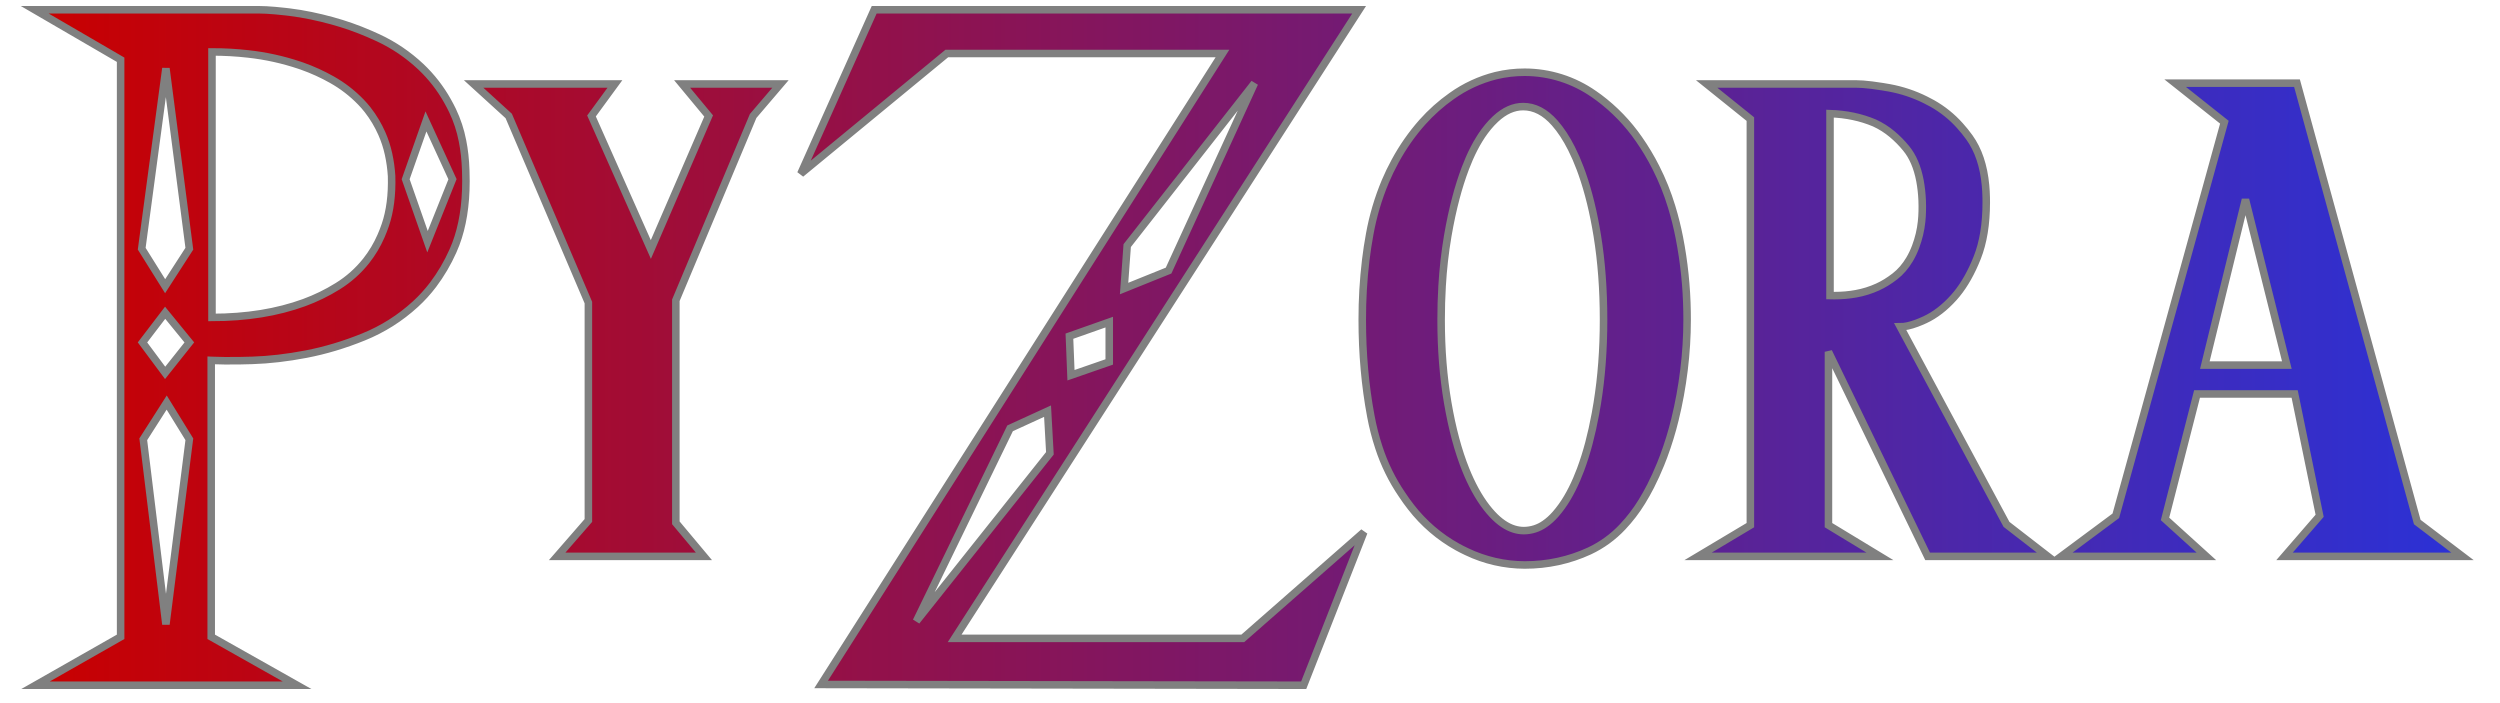
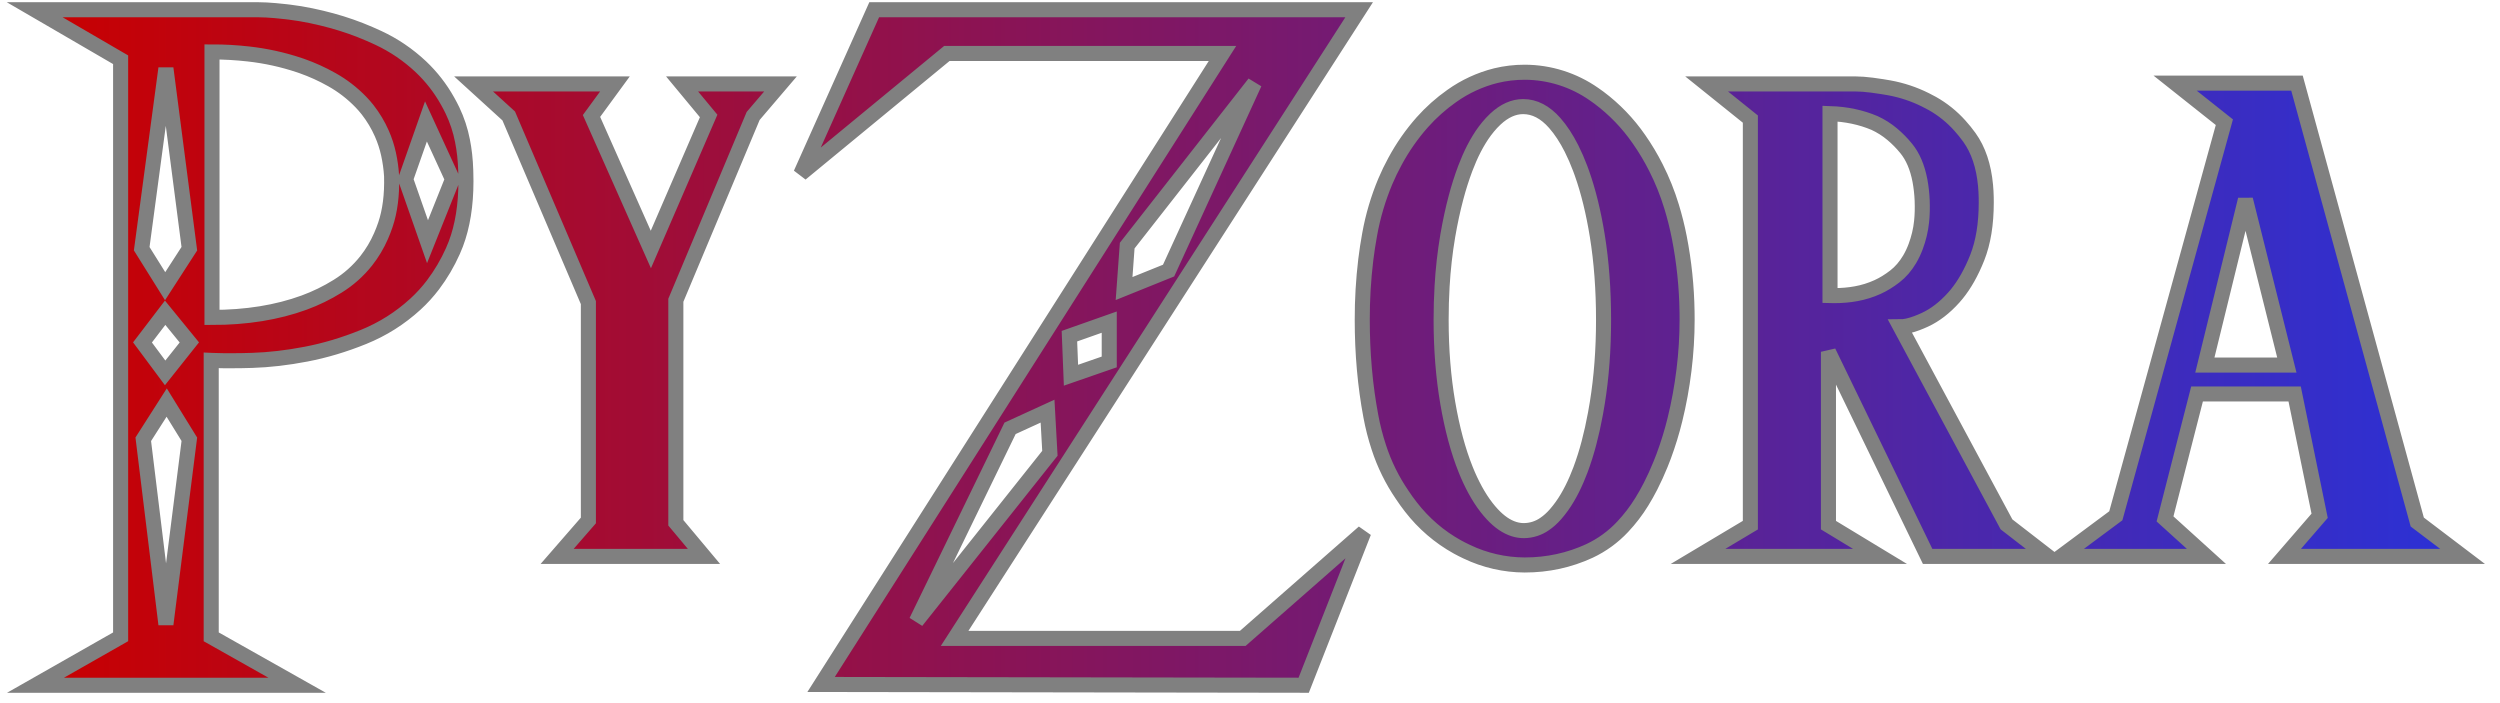
<svg xmlns="http://www.w3.org/2000/svg" width="249pt" height="70pt" viewBox="-1 -1 251 72">
  <defs>
    <linearGradient id="grad1">
      <stop class="stop1" offset="0%" stop-color="#c90000" />
      <stop class="stop3" offset="100%" stop-color="#2B31D6" />
    </linearGradient>
  </defs>
  <style>
        #fontsvg1701424359683{
            fill:url(#grad1);
        }
    </style>
-   <g id="fontsvg1701424359683" stroke-linecap="round" fill-rule="evenodd" stroke="#808080" stroke-width="1px" fill="#000000">
+   <g id="fontsvg1701424359683" stroke-linecap="round" fill-rule="evenodd" stroke="#808080" stroke-width="2px" fill="#000000">
    <path d="M 94.24 64.4 L 123.76 64.4 L 136.16 53.52 L 130 69.2 L 80.56 69.12 L 121.68 4.48 L 93.44 4.48 L 78.48 16.8 L 86 0 L 135.68 0 L 94.24 64.4 Z M 26.88 69.2 L 0.08 69.2 L 8.8 64.24 L 8.8 5.12 L 0 0 L 22.96 0 A 14.653 14.653 0 0 1 23.724 0.022 Q 24.554 0.066 25.697 0.195 A 56.89 56.89 0 0 1 26.08 0.24 A 26.851 26.851 0 0 1 28.307 0.608 A 35.914 35.914 0 0 1 30.44 1.12 A 28.891 28.891 0 0 1 34.301 2.477 A 32.725 32.725 0 0 1 35.2 2.88 Q 37.6 4 39.56 5.84 A 14.717 14.717 0 0 1 42.296 9.358 A 17.228 17.228 0 0 1 42.8 10.32 A 12.912 12.912 0 0 1 43.821 13.419 Q 44.103 14.819 44.154 16.419 A 21.889 21.889 0 0 1 44.16 16.64 A 27.682 27.682 0 0 1 44.176 17.562 Q 44.176 21.254 43.143 23.988 A 12.636 12.636 0 0 1 42.84 24.72 A 17.739 17.739 0 0 1 40.804 28.179 A 14.927 14.927 0 0 1 39 30.16 Q 36.64 32.32 33.68 33.52 Q 30.72 34.72 27.8 35.28 Q 24.88 35.84 22.28 35.92 A 91.132 91.132 0 0 1 21.116 35.949 Q 19.384 35.98 18.187 35.925 A 25.233 25.233 0 0 1 18.08 35.92 L 18.08 64.24 L 26.88 69.2 Z M 189.04 56 L 170.4 56 L 175.76 52.8 L 175.76 11.2 L 171.28 7.6 L 186.56 7.6 A 10.166 10.166 0 0 1 187.317 7.632 Q 188.139 7.694 189.275 7.877 A 43.348 43.348 0 0 1 190 8 A 13.863 13.863 0 0 1 193.706 9.236 A 16.051 16.051 0 0 1 194.4 9.6 A 11.055 11.055 0 0 1 197.222 11.868 A 13.786 13.786 0 0 1 198.2 13.08 Q 199.575 14.991 199.853 17.999 A 16.831 16.831 0 0 1 199.92 19.2 A 24.793 24.793 0 0 1 199.926 19.739 Q 199.926 23.067 199 25.4 Q 198.109 27.645 196.9 29.129 A 9.699 9.699 0 0 1 196.6 29.48 Q 195.2 31.04 193.64 31.76 A 11.843 11.843 0 0 1 192.81 32.108 Q 191.81 32.48 191.12 32.48 L 202 52.72 L 206.24 56 L 193.92 56 L 183.76 35.04 L 183.76 52.8 L 189.04 56 Z M 248.72 56 L 230.48 56 L 234.08 51.84 L 231.52 39.36 L 221.52 39.36 L 218.24 52.16 L 222.48 56 L 207.6 56 L 213.2 51.84 L 224.32 11.52 L 219.28 7.52 L 231.76 7.52 L 244.08 52.48 L 248.72 56 Z M 44.96 7.6 L 59.44 7.6 L 57.04 10.88 L 63.12 24.56 L 69.04 10.88 L 66.32 7.6 L 76.4 7.6 L 73.6 10.88 L 65.68 29.76 L 65.68 52.56 L 68.56 56 L 53.52 56 L 56.72 52.32 L 56.72 30 L 48.56 10.88 L 44.96 7.6 Z M 167.698 20.189 A 24.675 24.675 0 0 0 166.08 16.16 A 23.807 23.807 0 0 0 164.341 13.253 A 18.356 18.356 0 0 0 160.24 9 A 15.397 15.397 0 0 0 159.742 8.647 A 12.407 12.407 0 0 0 152.64 6.4 A 12.471 12.471 0 0 0 149.683 6.75 A 13.337 13.337 0 0 0 145.16 8.84 A 17.531 17.531 0 0 0 142.152 11.523 A 21.311 21.311 0 0 0 139.36 15.52 A 22.853 22.853 0 0 0 138.363 17.582 A 25.872 25.872 0 0 0 136.76 23 A 43.543 43.543 0 0 0 136.359 25.626 A 50.647 50.647 0 0 0 136 31.76 Q 136 36.96 136.88 41.64 A 24.442 24.442 0 0 0 137.698 44.833 A 19.042 19.042 0 0 0 140.08 49.68 A 18.801 18.801 0 0 0 140.987 50.941 A 15.517 15.517 0 0 0 145.76 55.04 A 16.687 16.687 0 0 0 146.708 55.521 A 13.872 13.872 0 0 0 152.64 56.88 Q 156.16 56.88 159.28 55.44 A 11.139 11.139 0 0 0 162.675 52.969 A 15.781 15.781 0 0 0 164.64 50.4 A 22.43 22.43 0 0 0 165.535 48.809 A 28.788 28.788 0 0 0 166.56 46.56 A 30.38 30.38 0 0 0 166.88 45.74 A 33.872 33.872 0 0 0 168.04 41.96 Q 168.64 39.52 168.96 36.92 Q 169.28 34.32 169.28 31.76 A 47.852 47.852 0 0 0 169.273 30.938 A 42.953 42.953 0 0 0 168.48 23.32 A 31.584 31.584 0 0 0 167.698 20.189 Z M 152.56 53.36 A 3.736 3.736 0 0 0 154.688 52.679 Q 155.262 52.29 155.8 51.68 A 11.146 11.146 0 0 0 157.008 49.998 Q 157.517 49.141 157.965 48.102 A 21.83 21.83 0 0 0 158.36 47.12 A 28.671 28.671 0 0 0 159.221 44.393 Q 159.595 42.979 159.891 41.372 A 50.324 50.324 0 0 0 160.08 40.28 Q 160.72 36.32 160.72 31.76 Q 160.72 27.12 160.08 23.16 Q 159.496 19.548 158.513 16.768 A 25.76 25.76 0 0 0 158.32 16.24 A 20.957 20.957 0 0 0 157.439 14.219 Q 156.651 12.657 155.72 11.6 Q 154.24 9.92 152.48 9.92 Q 151.014 9.92 149.64 11.199 A 7.761 7.761 0 0 0 149.24 11.6 A 10.696 10.696 0 0 0 147.97 13.298 Q 147.437 14.168 146.97 15.232 A 21.224 21.224 0 0 0 146.56 16.24 A 31.099 31.099 0 0 0 145.607 19.235 Q 145.121 21.056 144.76 23.16 A 46.85 46.85 0 0 0 144.18 28.307 A 58.216 58.216 0 0 0 144.08 31.76 Q 144.08 36.32 144.76 40.28 Q 145.44 44.24 146.6 47.12 A 19.592 19.592 0 0 0 147.567 49.187 Q 148.119 50.197 148.74 50.997 A 10.242 10.242 0 0 0 149.32 51.68 Q 150.409 52.853 151.557 53.207 A 3.386 3.386 0 0 0 152.56 53.36 Z M 18.16 4.32 L 18.16 31.52 Q 23.44 31.52 27.6 30 A 18.607 18.607 0 0 0 31.014 28.336 A 20.46 20.46 0 0 0 31.04 28.32 Q 32.72 27.28 33.96 25.72 A 11.523 11.523 0 0 0 35.474 23.188 A 13.956 13.956 0 0 0 35.92 22.04 Q 36.64 19.92 36.56 17.04 A 14.708 14.708 0 0 0 36.245 14.778 A 11.027 11.027 0 0 0 35.56 12.68 A 11.506 11.506 0 0 0 34.105 10.246 A 10.304 10.304 0 0 0 33.4 9.44 Q 32.08 8.08 30.44 7.16 A 19.314 19.314 0 0 0 27.382 5.77 A 17.8 17.8 0 0 0 27.12 5.68 A 25.236 25.236 0 0 0 21.889 4.528 A 32.395 32.395 0 0 0 18.16 4.32 Z M 99.92 42.88 L 90.32 62.64 L 104 45.44 L 103.76 41.12 L 99.92 42.88 Z M 124.96 7.52 L 111.92 24.16 L 111.6 28.56 L 116.16 26.72 L 124.96 7.52 Z M 183.92 10.64 L 183.92 29.28 A 14.934 14.934 0 0 0 184.347 29.286 Q 185.534 29.286 186.587 29.091 A 9.291 9.291 0 0 0 188.8 28.4 Q 189.68 28 190.56 27.32 Q 191.44 26.64 192.08 25.56 A 8.175 8.175 0 0 0 192.696 24.259 A 10.979 10.979 0 0 0 193.08 23 A 9.943 9.943 0 0 0 193.301 21.702 Q 193.407 20.702 193.36 19.52 A 14.251 14.251 0 0 0 193.133 17.5 Q 192.74 15.441 191.72 14.2 A 10.766 10.766 0 0 0 190.284 12.743 A 8.034 8.034 0 0 0 188.48 11.6 Q 186.4 10.72 183.92 10.64 Z M 13.52 40.24 L 11.12 44 L 13.44 62.96 L 15.84 44 L 13.52 40.24 Z M 13.44 6 L 10.96 24.48 L 13.36 28.32 L 15.84 24.48 L 13.44 6 Z M 222.32 36.4 L 230.72 36.4 L 226.48 19.44 L 222.32 36.4 Z M 42.8 17.36 L 40.08 11.44 L 38 17.36 L 40.24 23.76 L 42.8 17.36 Z M 110.08 32 L 106 33.44 L 106.16 37.44 L 110.08 36.08 L 110.08 32 Z M 15.84 34.08 L 13.36 31.04 L 11.04 34.08 L 13.36 37.2 L 15.84 34.08 Z" vector-effect="non-scaling-stroke" />
  </g>
</svg>
